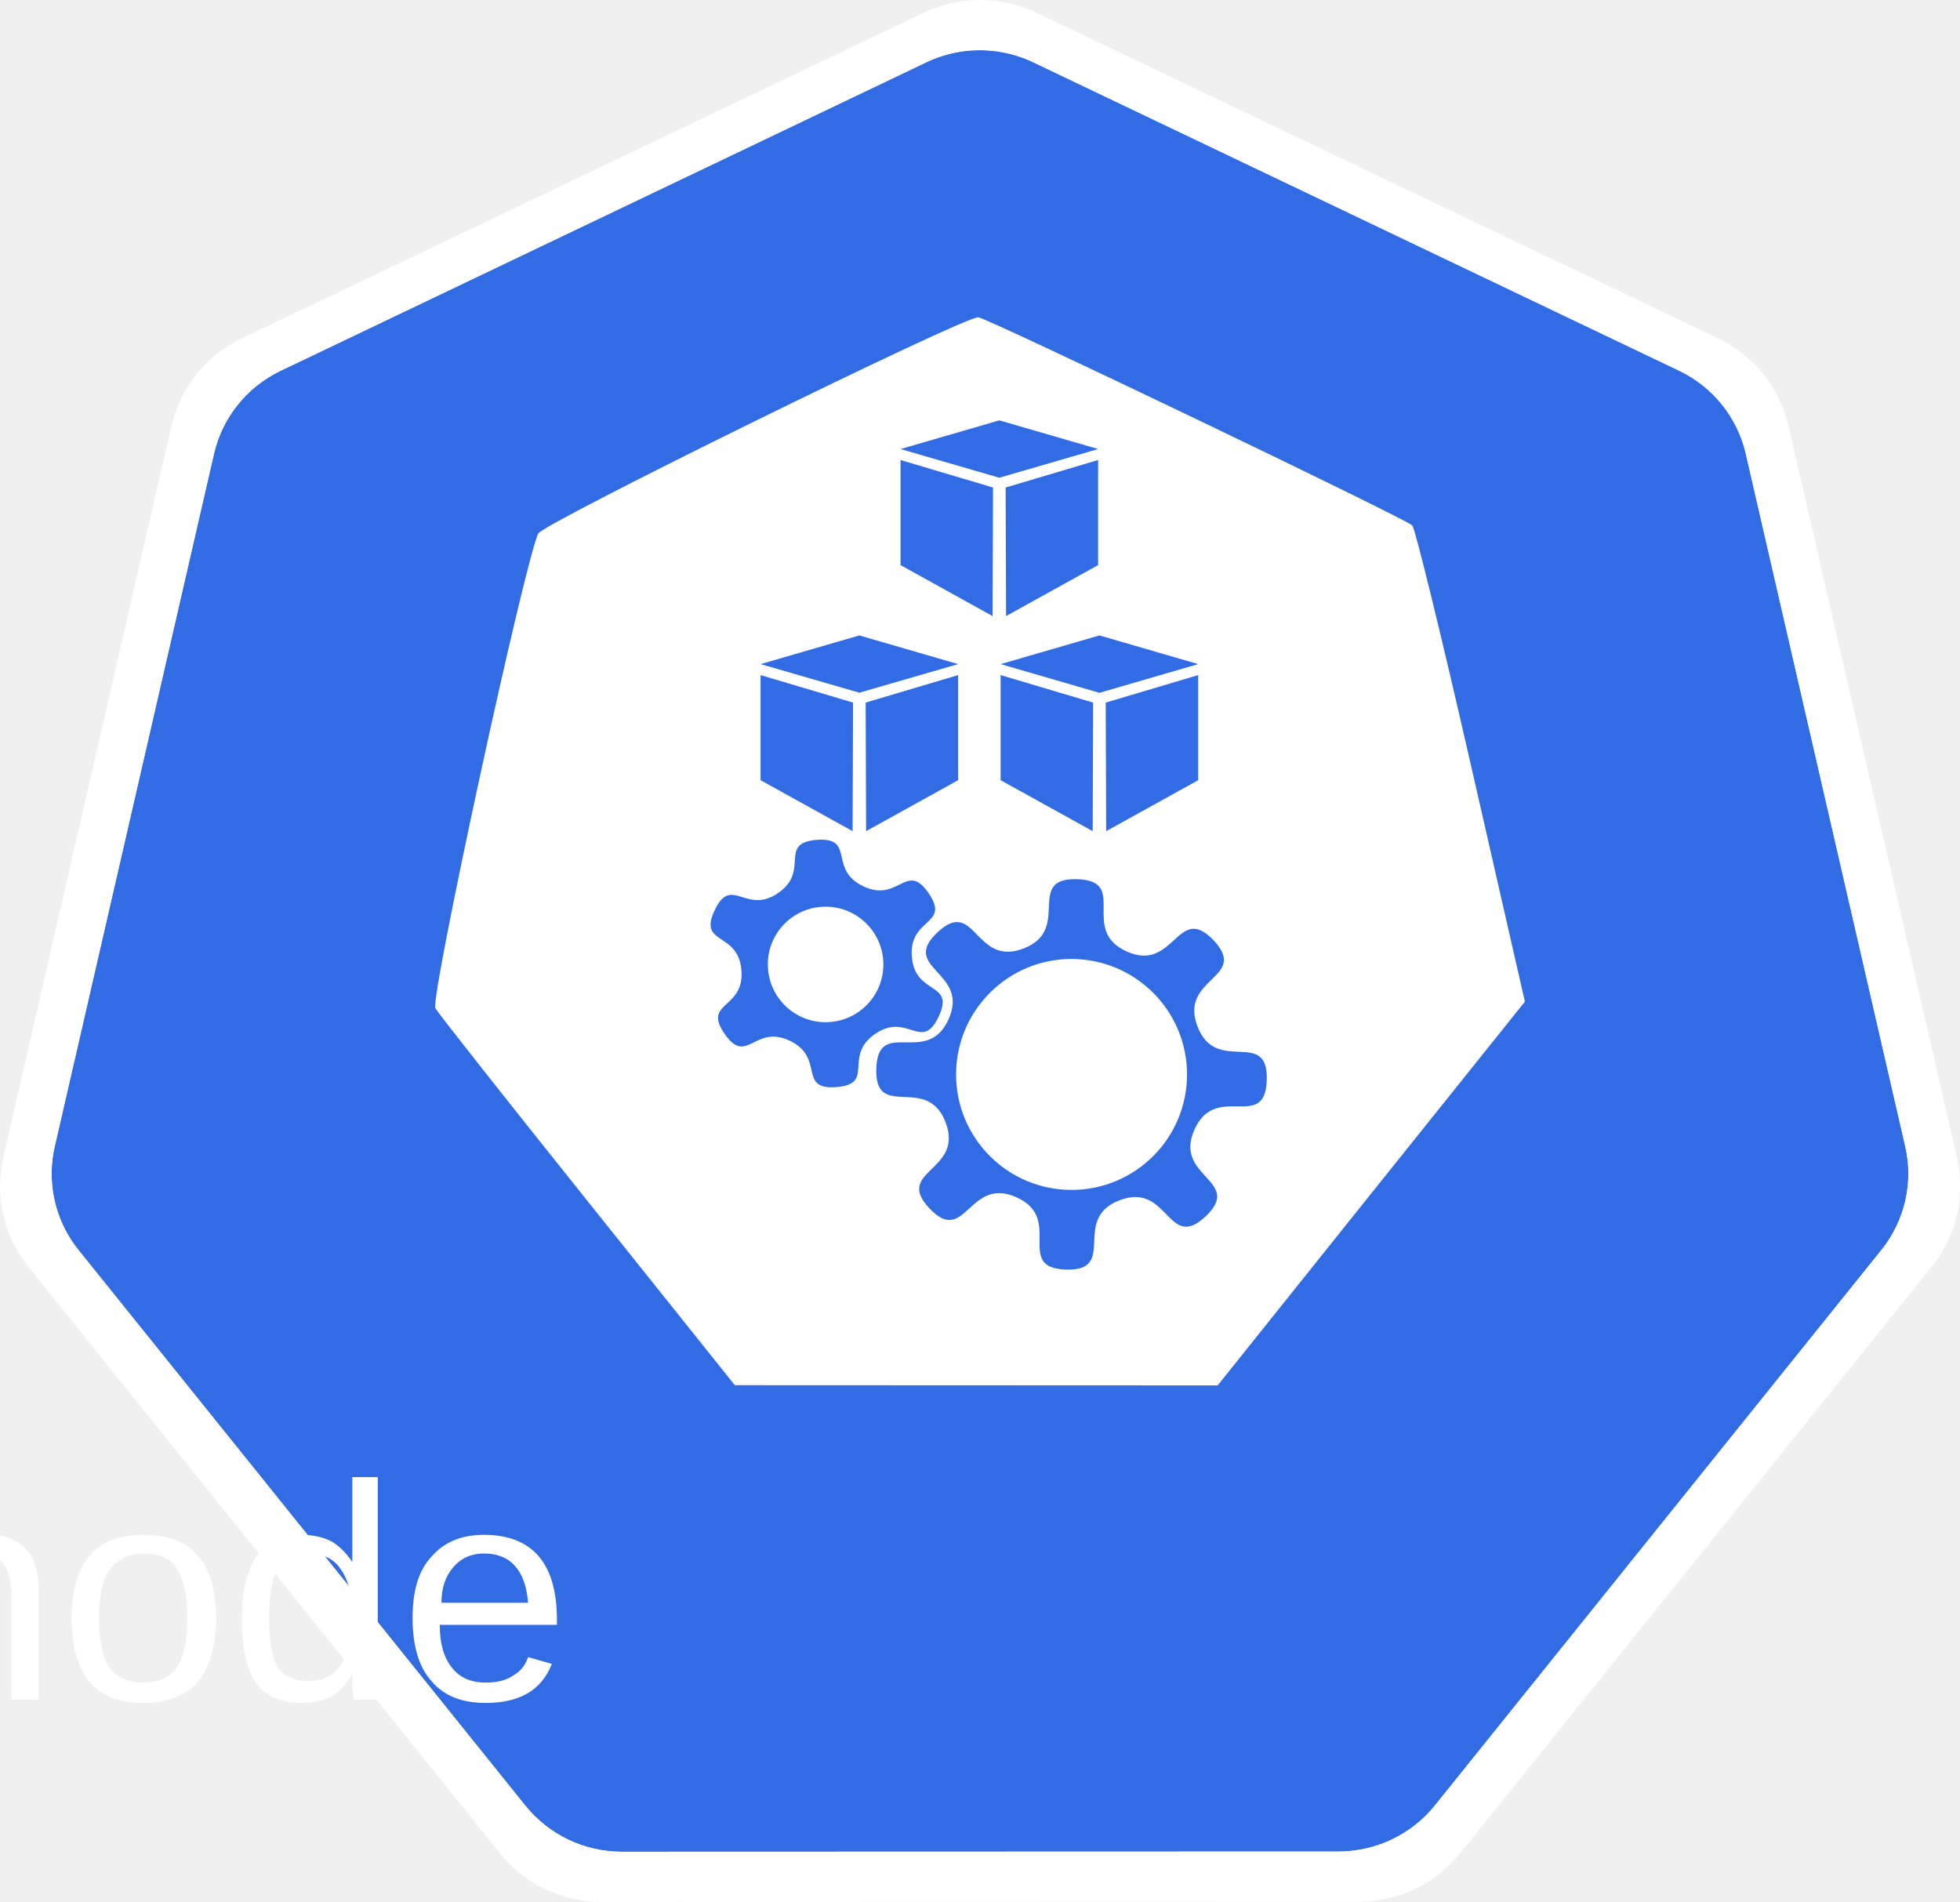
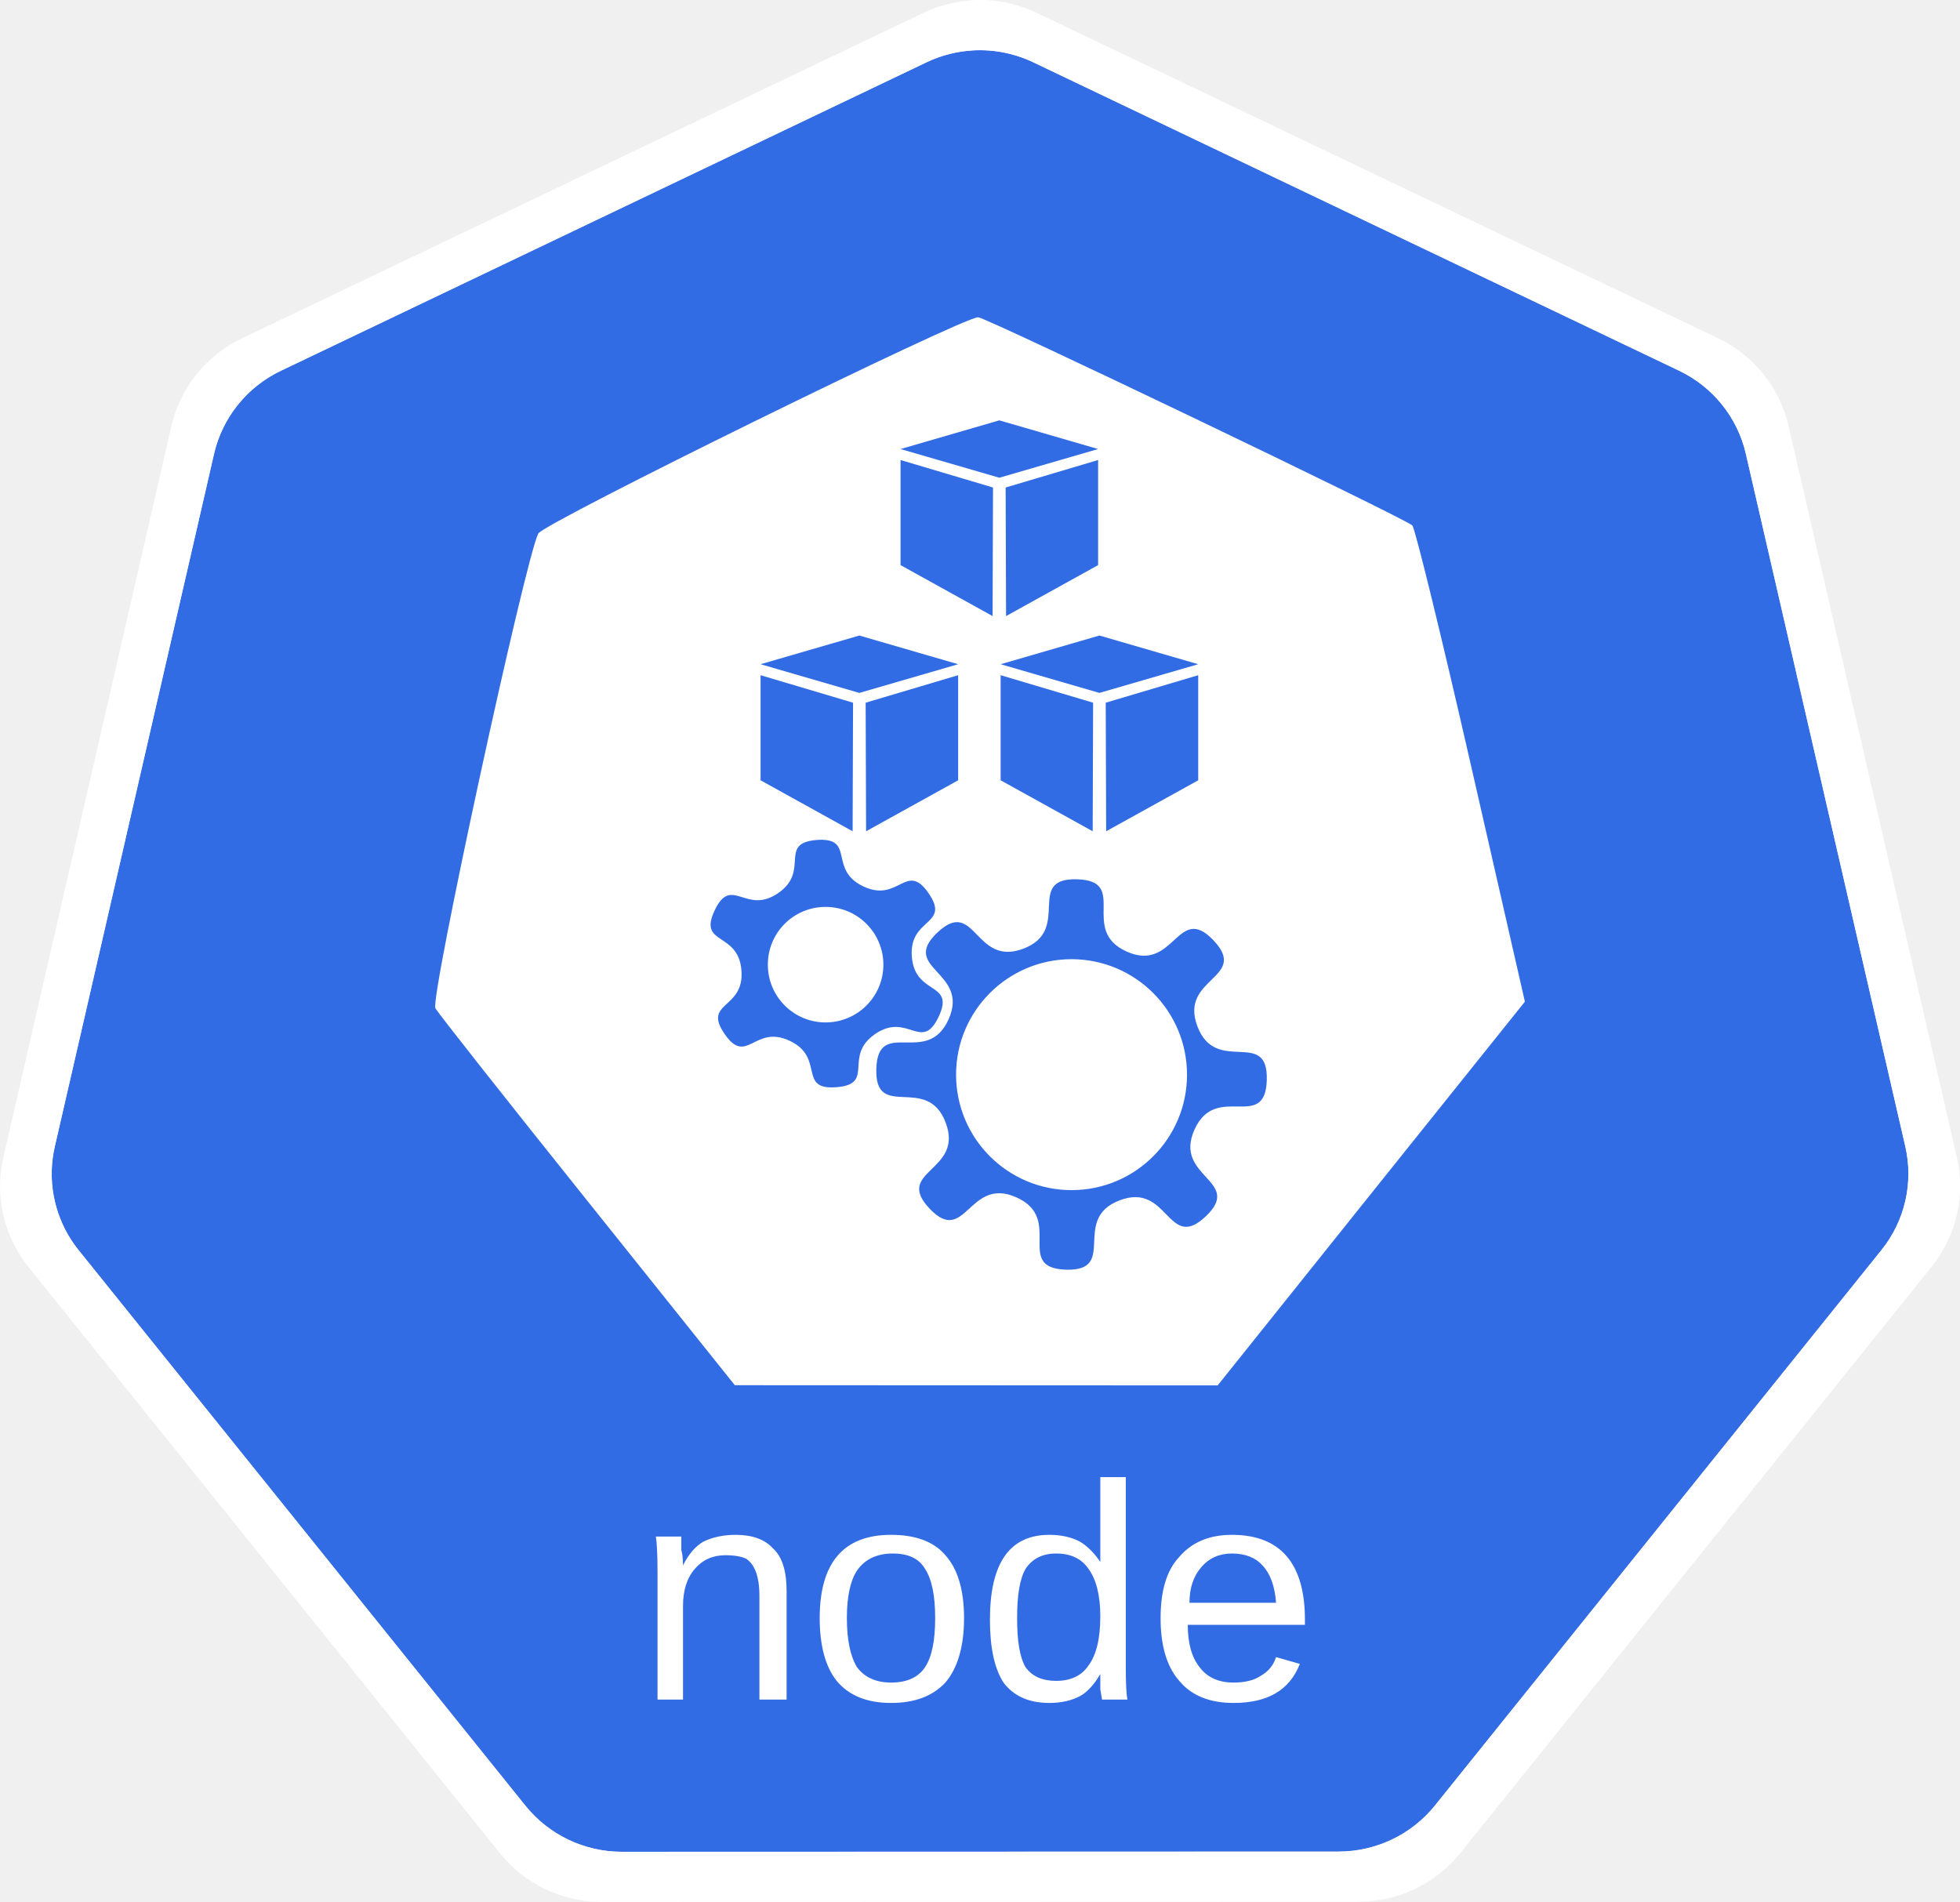
- <svg xmlns="http://www.w3.org/2000/svg" width="18.035mm" height="17.5mm" viewBox="0 0 18.035 17.5" version="1.1" id="svg13826">
-   <defs id="defs13820" />
-   <g id="layer1" transform="translate(-0.9926264,-1.174181)">
-     <g id="g70" transform="matrix(1.014889,0,0,1.014889,16.90215,-2.698726)">
-       <path id="path3055" d="m -6.849,4.272 a 1.119,1.11 0 0 0 -0.429,0.109 l -5.852,2.796 a 1.119,1.11 0 0 0 -0.606,0.753 l -1.444,6.281 a 1.119,1.11 0 0 0 0.152,0.851 1.119,1.11 0 0 0 0.064,0.088 l 4.051,5.037 a 1.119,1.11 0 0 0 0.875,0.418 l 6.496,-0.002 a 1.119,1.11 0 0 0 0.875,-0.417 L 1.382,15.149 A 1.119,1.11 0 0 0 1.598,14.21 L 0.152,7.929 A 1.119,1.11 0 0 0 -0.453,7.176 L -6.307,4.381 A 1.119,1.11 0 0 0 -6.849,4.272 Z" style="fill:#326ce5;fill-opacity:1;stroke:none;stroke-width:0;stroke-miterlimit:4;stroke-dasharray:none;stroke-opacity:1" />
-       <path id="path3054-2-9" d="M -6.852,3.818 A 1.181,1.172 0 0 0 -7.304,3.933 l -6.179,2.951 a 1.181,1.172 0 0 0 -0.639,0.795 l -1.524,6.631 a 1.181,1.172 0 0 0 0.16,0.899 1.181,1.172 0 0 0 0.067,0.093 l 4.276,5.317 a 1.181,1.172 0 0 0 0.924,0.441 l 6.858,-0.002 a 1.181,1.172 0 0 0 0.924,-0.44 l 4.275,-5.318 a 1.181,1.172 0 0 0 0.228,-0.991 L 0.539,7.678 A 1.181,1.172 0 0 0 -0.1,6.883 L -6.279,3.932 A 1.181,1.172 0 0 0 -6.852,3.818 Z m 0.003,0.455 a 1.119,1.11 0 0 1 0.543,0.109 l 5.853,2.795 A 1.119,1.11 0 0 1 0.152,7.929 L 1.598,14.21 a 1.119,1.11 0 0 1 -0.216,0.939 l -4.049,5.037 a 1.119,1.11 0 0 1 -0.875,0.417 l -6.496,0.002 a 1.119,1.11 0 0 1 -0.875,-0.418 l -4.051,-5.037 a 1.119,1.11 0 0 1 -0.064,-0.088 1.119,1.11 0 0 1 -0.152,-0.851 l 1.444,-6.281 a 1.119,1.11 0 0 1 0.606,-0.753 l 5.852,-2.796 a 1.119,1.11 0 0 1 0.429,-0.109 z" style="color:#000000;font-style:normal;font-variant:normal;font-weight:normal;font-stretch:normal;font-size:medium;line-height:normal;font-family:Sans;-inkscape-font-specification:Sans;text-indent:0;text-align:start;text-decoration:none;text-decoration-line:none;letter-spacing:normal;word-spacing:normal;text-transform:none;writing-mode:lr-tb;direction:ltr;baseline-shift:baseline;text-anchor:start;display:inline;overflow:visible;visibility:visible;fill:#ffffff;fill-opacity:1;fill-rule:nonzero;stroke:none;stroke-width:0;stroke-miterlimit:4;stroke-dasharray:none;marker:none;enable-background:accumulate" />
+ <svg xmlns="http://www.w3.org/2000/svg" height="17.5mm" viewBox="0 0 18.035 17.5" width="18.035mm">
+   <g transform="translate(-.992626 -1.174181)">
+     <g transform="matrix(1.014889 0 0 1.014889 16.90215 -2.698726)">
+       <path d="m-6.849 4.272a1.119 1.11 0 0 0 -.429.109l-5.852 2.796a1.119 1.11 0 0 0 -.606.753l-1.444 6.281a1.119 1.11 0 0 0 .152.851 1.119 1.11 0 0 0 .064.088l4.051 5.037a1.119 1.11 0 0 0 .875.418l6.496-.002a1.119 1.11 0 0 0 .875-.417l4.049-5.037a1.119 1.11 0 0 0 .216-.939l-1.446-6.281a1.119 1.11 0 0 0 -.606-.753l-5.853-2.795a1.119 1.11 0 0 0 -.543-.109z" fill="#326ce5" />
+       <path d="m-6.852 3.818a1.181 1.172 0 0 0 -.452.115l-6.179 2.951a1.181 1.172 0 0 0 -.639.795l-1.524 6.631a1.181 1.172 0 0 0 .16.899 1.181 1.172 0 0 0 .067.093l4.276 5.317a1.181 1.172 0 0 0 .924.441l6.858-.002a1.181 1.172 0 0 0 .924-.44l4.275-5.318a1.181 1.172 0 0 0 .228-.991l-1.526-6.632a1.181 1.172 0 0 0 -.639-.794l-6.179-2.951a1.181 1.172 0 0 0 -.573-.115zm.003.455a1.119 1.11 0 0 1 .543.109l5.853 2.795a1.119 1.11 0 0 1 .606.753l1.446 6.281a1.119 1.11 0 0 1 -.216.939l-4.049 5.037a1.119 1.11 0 0 1 -.875.417l-6.496.002a1.119 1.11 0 0 1 -.875-.418l-4.051-5.037a1.119 1.11 0 0 1 -.064-.088 1.119 1.11 0 0 1 -.152-.851l1.444-6.281a1.119 1.11 0 0 1 .606-.753l5.852-2.796a1.119 1.11 0 0 1 .429-.109z" fill="#fff" />
    </g>
-     <text id="text2066" y="16.812" x="9.977" style="font-style:normal;font-weight:normal;font-size:10.583px;line-height:6.615px;font-family:Sans;letter-spacing:0px;word-spacing:0px;fill:#ffffff;fill-opacity:1;stroke:none;stroke-width:0.265px;stroke-linecap:butt;stroke-linejoin:miter;stroke-opacity:1" xml:space="preserve">
-       <tspan style="font-style:normal;font-variant:normal;font-weight:normal;font-stretch:normal;font-size:2.822px;font-family:Arial;-inkscape-font-specification:'Arial, Normal';text-align:center;writing-mode:lr-tb;text-anchor:middle;fill:#ffffff;fill-opacity:1;stroke-width:0.265px" y="16.812" x="9.977" id="tspan2064">node</tspan>
-     </text>
-     <path id="path1994" d="m 9.992,4.094 c -0.138,-0.004 -3.995,1.892 -4.046,1.989 -0.121,0.234 -0.999,4.282 -0.947,4.369 0.03,0.051 0.662,0.852 1.405,1.78 l 1.35,1.688 2.221,9.31e-4 2.222,9.31e-4 1.413,-1.766 1.414,-1.765 -0.495,-2.169 c -0.272,-1.193 -0.516,-2.189 -0.541,-2.213 -0.07,-0.067 -3.921,-1.914 -3.996,-1.916 z m 0.196,0.948 0.909,0.264 -0.909,0.264 -0.909,-0.264 z m -0.909,0.365 0.851,0.253 -0.004,1.183 -0.847,-0.469 z m 1.818,0 0,0.967 -0.847,0.469 -0.004,-1.183 z M 8.9,7.021 9.809,7.285 8.9,7.548 7.991,7.285 Z m 2.209,0 0.909,0.264 -0.909,0.264 -0.909,-0.264 z m -3.118,0.365 0.851,0.253 -0.004,1.183 -0.847,-0.469 z m 1.818,0 0,0.967 -0.847,0.469 -0.004,-1.183 z m 0.391,0 0.851,0.253 -0.004,1.183 -0.847,-0.469 z m 1.818,0 0,0.967 -0.847,0.469 -0.004,-1.183 z M 8.568,8.901 c 0.271,0.01 0.061,0.282 0.368,0.428 0.328,0.156 0.395,-0.235 0.601,0.063 0.206,0.299 -0.183,0.223 -0.154,0.585 0.029,0.362 0.402,0.225 0.246,0.553 -0.156,0.328 -0.285,-0.048 -0.584,0.158 -0.299,0.206 0.006,0.46 -0.355,0.489 -0.362,0.029 -0.102,-0.27 -0.429,-0.426 -0.328,-0.156 -0.395,0.235 -0.601,-0.064 -0.206,-0.299 0.184,-0.223 0.155,-0.585 -0.029,-0.362 -0.402,-0.225 -0.246,-0.553 0.156,-0.328 0.285,0.048 0.584,-0.158 0.299,-0.206 -0.006,-0.46 0.356,-0.489 0.022,-0.002 0.042,-0.002 0.06,-0.002 z m 2.336,0.363 c 0.483,0.014 0.015,0.467 0.456,0.665 0.441,0.198 0.467,-0.454 0.799,-0.103 0.332,0.351 -0.32,0.341 -0.148,0.792 0.172,0.452 0.652,0.009 0.638,0.493 -0.014,0.483 -0.467,0.015 -0.665,0.456 -0.198,0.441 0.454,0.467 0.103,0.799 -0.351,0.332 -0.34,-0.32 -0.792,-0.148 -0.452,0.172 -0.009,0.652 -0.493,0.638 -0.483,-0.014 -0.015,-0.467 -0.456,-0.665 -0.441,-0.198 -0.468,0.454 -0.8,0.103 -0.332,-0.351 0.32,-0.34 0.148,-0.792 -0.172,-0.452 -0.652,-0.009 -0.638,-0.493 0.014,-0.483 0.467,-0.015 0.665,-0.456 0.198,-0.441 -0.454,-0.467 -0.103,-0.799 0.351,-0.332 0.341,0.32 0.792,0.148 0.452,-0.172 0.009,-0.652 0.493,-0.638 z M 8.589,9.517 c -0.294,9e-5 -0.532,0.238 -0.531,0.532 7.99e-5,0.293 0.238,0.531 0.531,0.531 0.294,1.59e-4 0.532,-0.238 0.532,-0.531 1.601e-4,-0.294 -0.238,-0.532 -0.532,-0.532 z m 2.264,0.481 c -0.587,-1.96e-4 -1.063,0.476 -1.063,1.063 5e-5,0.587 0.476,1.062 1.063,1.062 0.587,-5.8e-5 1.062,-0.476 1.062,-1.062 1.9e-4,-0.587 -0.475,-1.062 -1.062,-1.063 z" style="opacity:1;fill:#ffffff;fill-opacity:1;stroke:#eeeeee;stroke-width:0;stroke-miterlimit:10;stroke-dasharray:none;stroke-dashoffset:11.236;stroke-opacity:1" />
+     <g fill="#fff">
+       <text font-family="Sans" font-size="10.583" letter-spacing="0" stroke-width=".265" word-spacing="0" x="9.977" y="16.812">
+         <tspan fill="#fff" font-family="Arial" font-size="2.822" stroke-width=".265" text-anchor="middle" x="9.977" y="16.812">node</tspan>
+       </text>
+       <path d="m9.992 4.094c-.138-.004-3.995 1.892-4.046 1.989-.121.234-.999 4.282-.947 4.369.03.051.662.852 1.405 1.78l1.35 1.688 2.221.001 2.222.001 1.413-1.766 1.414-1.765-.495-2.169c-.272-1.193-.516-2.189-.541-2.213-.07-.067-3.921-1.914-3.996-1.916zm.196.948.909.264-.909.264-.909-.264zm-.909.365.851.253-.004 1.183-.847-.469zm1.818 0v.967l-.847.469-.004-1.183zm-2.197 1.615.909.264-.909.264-.909-.264zm2.209 0 .909.264-.909.264-.909-.264zm-3.118.365.851.253-.004 1.183-.847-.469zm1.818 0v.967l-.847.469-.004-1.183zm.391 0 .851.253-.004 1.183-.847-.469zm1.818 0v.967l-.847.469-.004-1.183zm-3.45 1.515c.271.01.061.282.368.428.328.156.395-.235.601.063.206.299-.183.223-.154.585.029.362.402.225.246.553-.156.328-.285-.048-.584.158-.299.206.006.46-.355.489-.362.029-.102-.27-.429-.426-.328-.156-.395.235-.601-.064-.206-.299.184-.223.155-.585-.029-.362-.402-.225-.246-.553.156-.328.285.048.584-.158.299-.206-.006-.46.356-.489.022-.002.042-.002.06-.002zm2.336.363c.483.014.015.467.456.665.441.198.467-.454.799-.103.332.351-.32.341-.148.792.172.452.652.009.638.493-.014.483-.467.015-.665.456-.198.441.454.467.103.799-.351.332-.34-.32-.792-.148-.452.172-.009.652-.493.638-.483-.014-.015-.467-.456-.665-.441-.198-.468.454-.8.103-.332-.351.32-.34.148-.792-.172-.452-.652-.009-.638-.493.014-.483.467-.015.665-.456.198-.441-.454-.467-.103-.799.351-.332.341.32.792.148.452-.172.009-.652.493-.638zm-2.315.254c-.294 0-.532.238-.531.532 0.0.293.238.531.531.531.294 0.0.532-.238.532-.531 0-.294-.238-.532-.532-.532zm2.264.481c-.587-0-1.063.476-1.063 1.063 0.0.587.476 1.062 1.063 1.062.587-0 1.062-.476 1.062-1.062 0-.587-.475-1.062-1.062-1.063z" />
+     </g>
  </g>
</svg>
